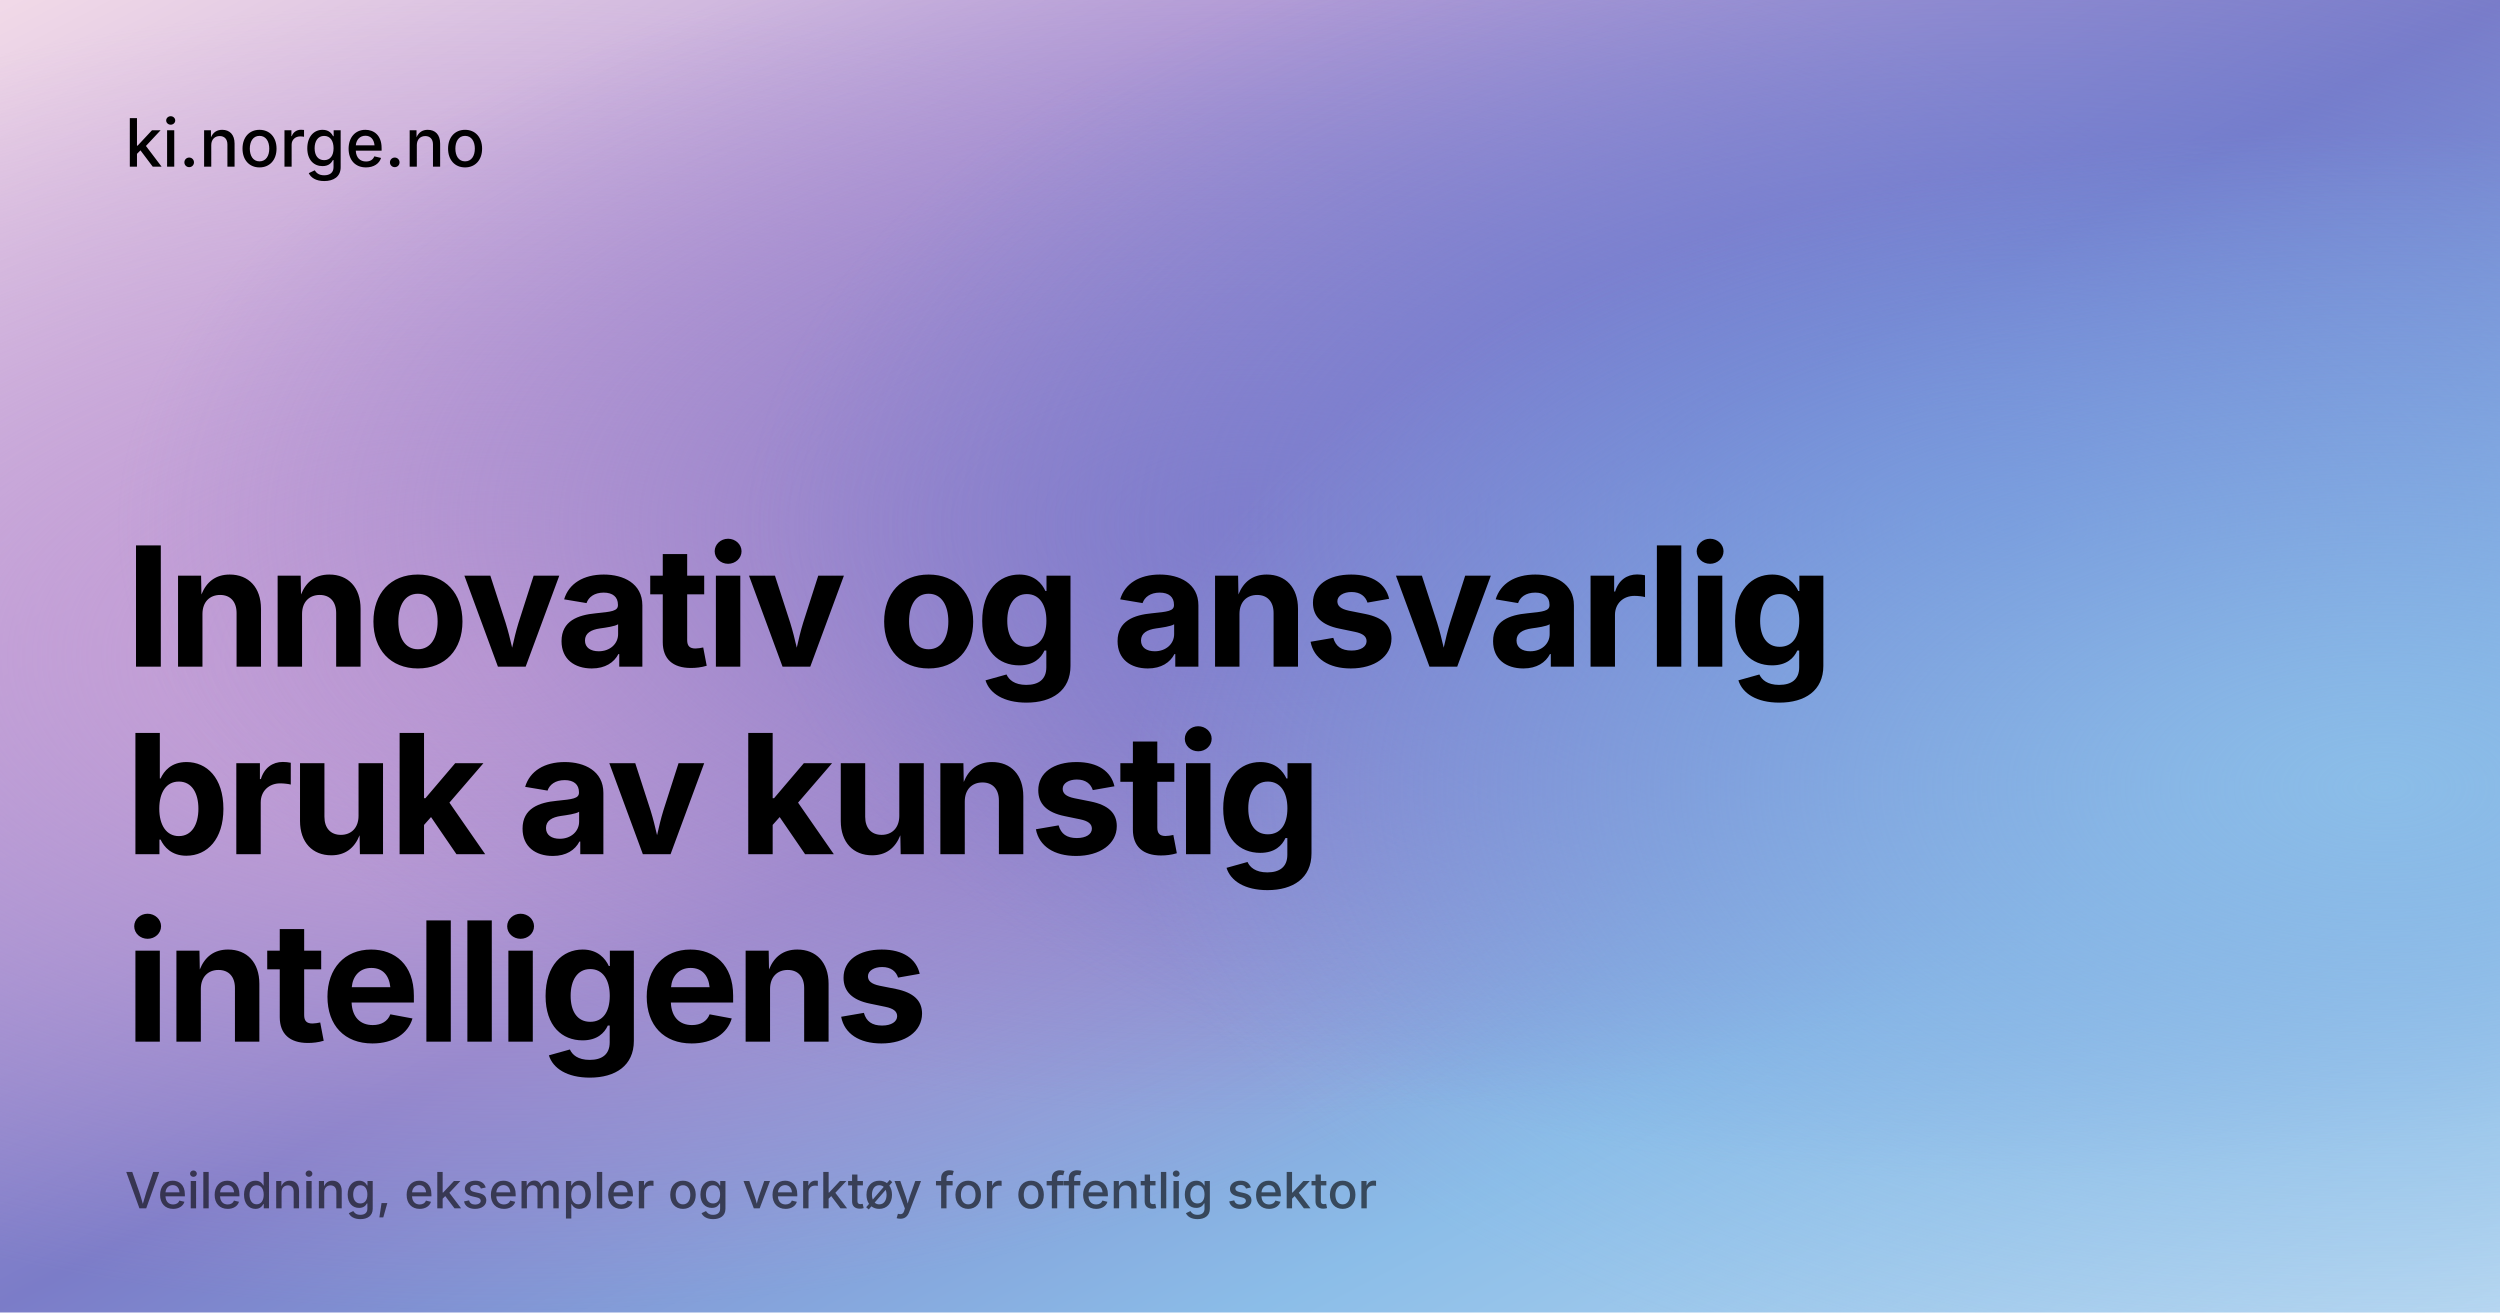
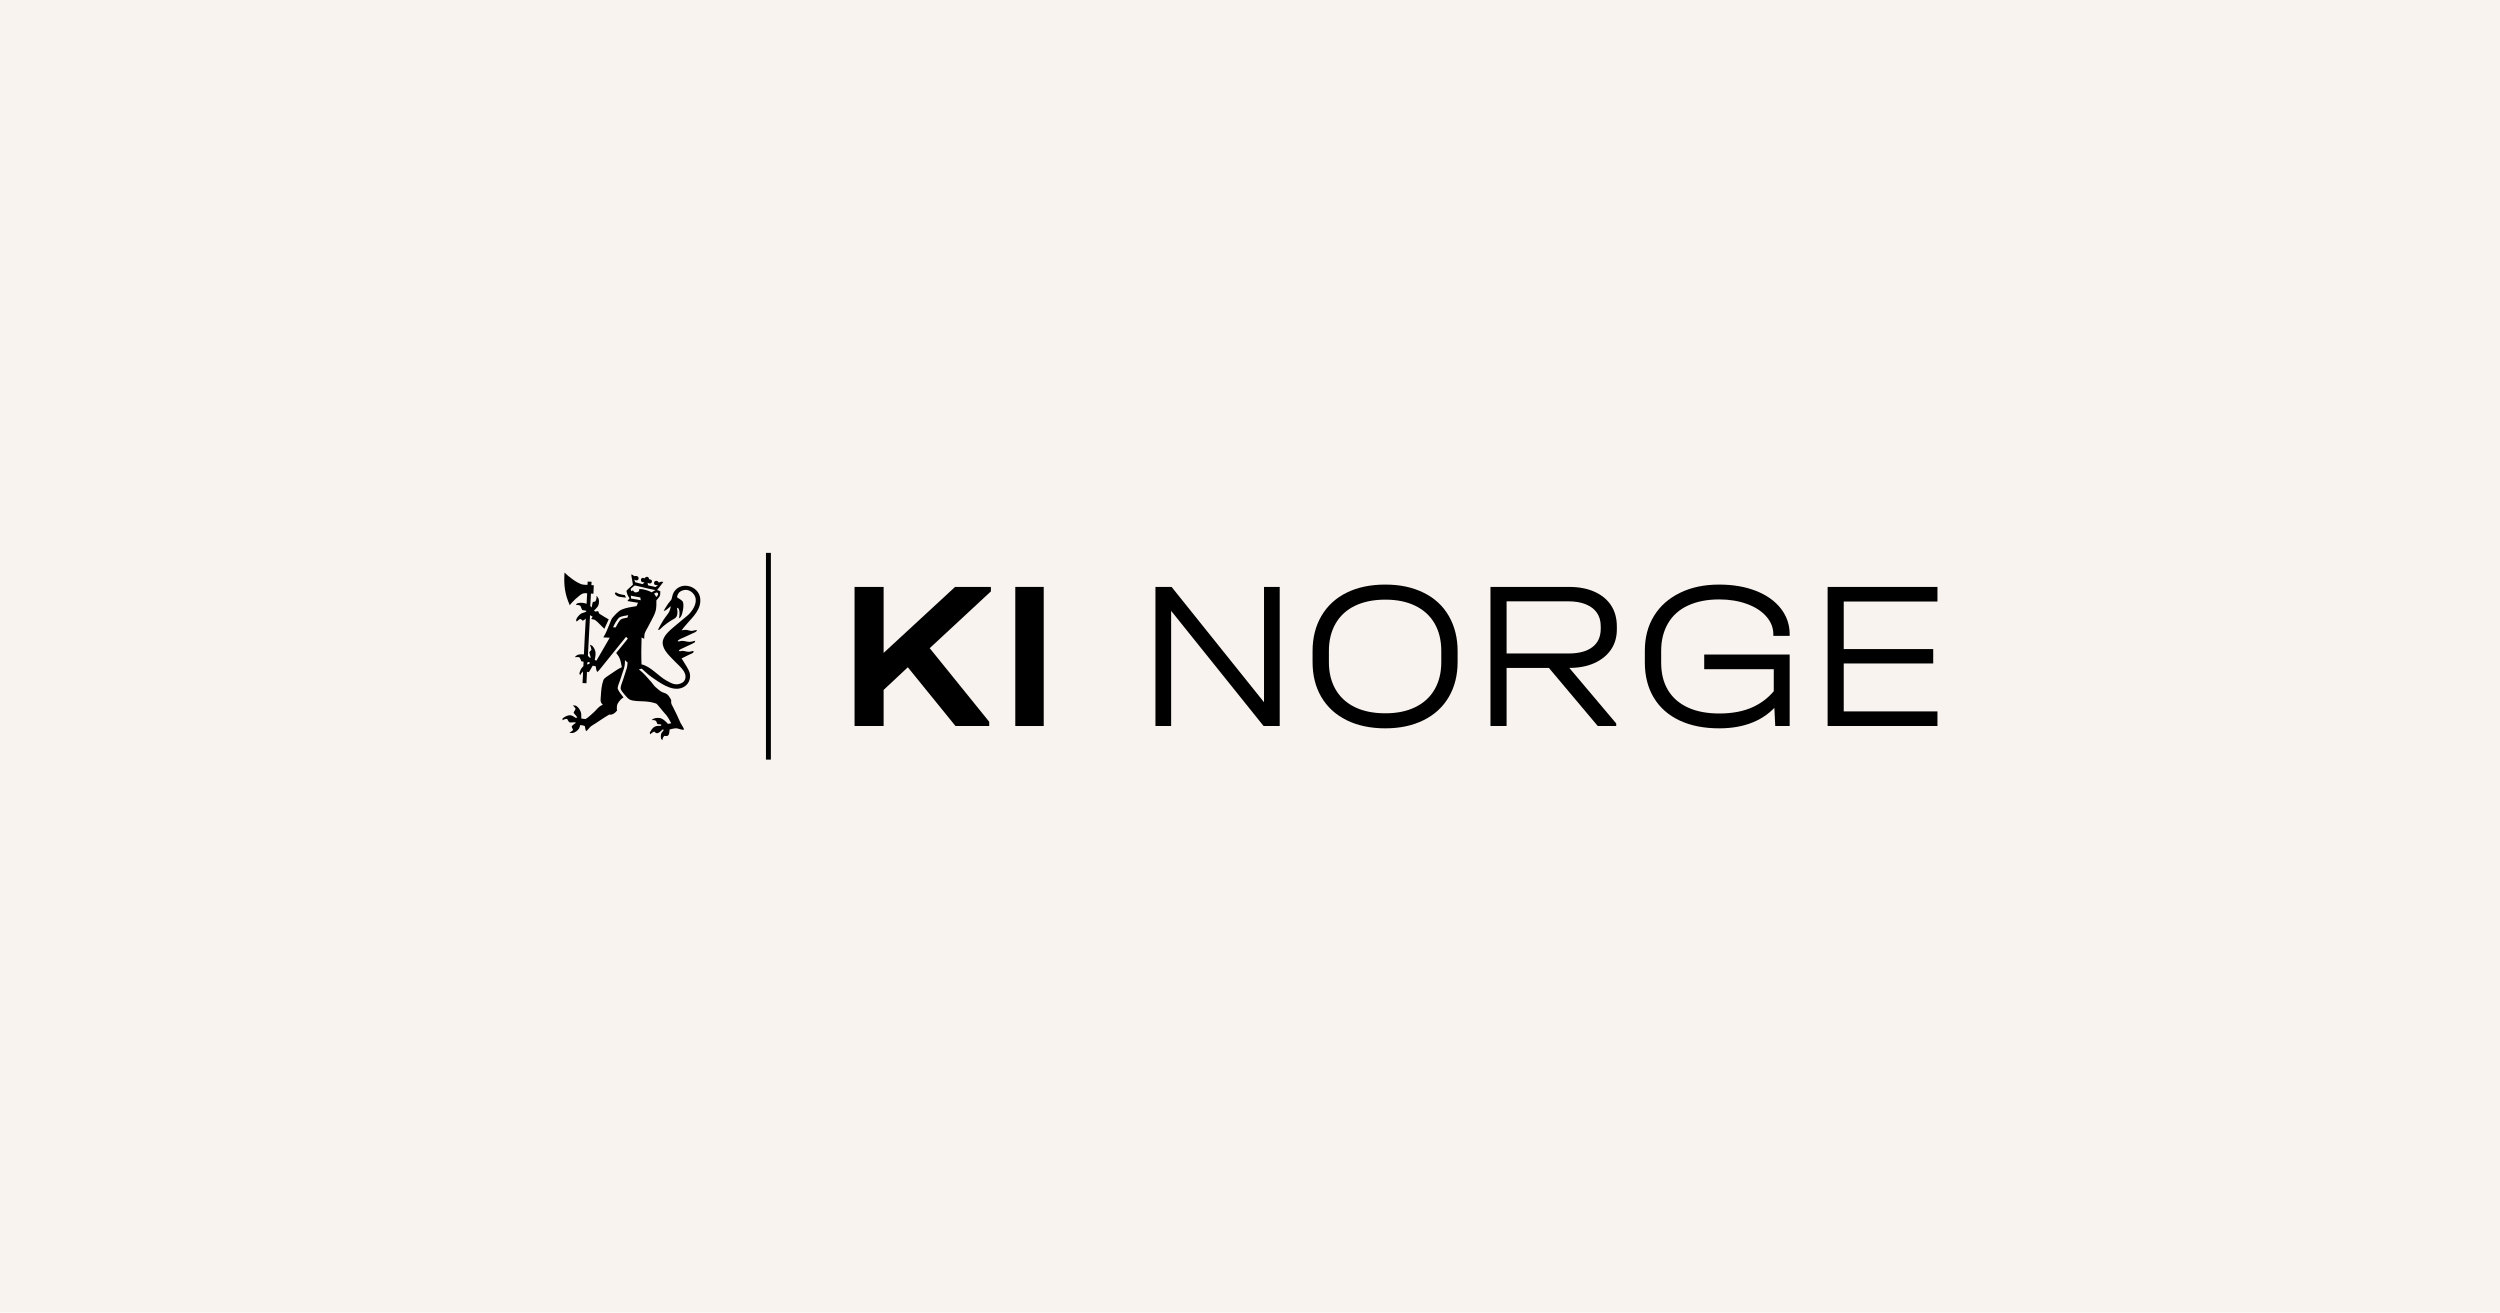
<svg xmlns="http://www.w3.org/2000/svg" viewBox="0 0 1200 630" width="1200" height="630">
-   <defs>
-     <radialGradient id="g1" cx="20%" cy="50%" r="50%">
-       <stop offset="0%" stop-color="#c9a0d6" />
-       <stop offset="100%" stop-color="#c9a0d6" stop-opacity="0" />
-     </radialGradient>
-     <radialGradient id="g2" cx="50%" cy="40%" r="45%">
-       <stop offset="0%" stop-color="#8b7cc8" />
-       <stop offset="100%" stop-color="#8b7cc8" stop-opacity="0" />
-     </radialGradient>
-     <radialGradient id="g3" cx="80%" cy="40%" r="50%">
-       <stop offset="0%" stop-color="#6a80d4" />
-       <stop offset="100%" stop-color="#6a80d4" stop-opacity="0" />
-     </radialGradient>
-     <radialGradient id="g4" cx="95%" cy="60%" r="50%">
-       <stop offset="0%" stop-color="#8bbde8" />
-       <stop offset="100%" stop-color="#8bbde8" stop-opacity="0" />
-     </radialGradient>
-     <linearGradient id="bg" x1="0%" y1="0%" x2="100%" y2="100%">
-       <stop offset="0%" stop-color="#f2dae8" />
-       <stop offset="25%" stop-color="#b8a0d8" />
-       <stop offset="50%" stop-color="#7b7cc8" />
-       <stop offset="75%" stop-color="#8bbde8" />
-       <stop offset="100%" stop-color="#c0dcf2" />
-     </linearGradient>
-   </defs>
-   <rect width="1200" height="630" fill="url(#bg)" />
-   <rect width="1200" height="630" fill="url(#g1)" />
-   <rect width="1200" height="630" fill="url(#g2)" />
-   <rect width="1200" height="630" fill="url(#g3)" />
-   <rect width="1200" height="630" fill="url(#g4)" />
-   <text x="60" y="80" font-family="Inter, system-ui, sans-serif" font-size="32" font-weight="500" fill="#000">
-     ki.norge.no
-   </text>
-   <text x="60" y="320" font-family="Inter, system-ui, sans-serif" font-size="80" font-weight="700" fill="#000" letter-spacing="-2">
-     Innovativ og ansvarlig
-   </text>
-   <text x="60" y="410" font-family="Inter, system-ui, sans-serif" font-size="80" font-weight="700" fill="#000" letter-spacing="-2">
-     bruk av kunstig
-   </text>
-   <text x="60" y="500" font-family="Inter, system-ui, sans-serif" font-size="80" font-weight="700" fill="#000" letter-spacing="-2">
-     intelligens
-   </text>
-   <text x="60" y="580" font-family="Inter, system-ui, sans-serif" font-size="24" font-weight="500" fill="rgba(0,0,0,0.6)">
-     Veiledning, eksempler og verktøy for offentlig sektor
-   </text>
+   <rect width="1200" height="630" fill="#F8F3EE" />
+   <svg x="270" y="265.38" width="660" height="99.24" viewBox="0 0 419 63">
+     <path d="M89 10.371H97.852V52.759H89V10.371ZM95.914 32.276L119.628 10.371H130.548V11.728L107.092 33.503L106.058 34.085L96.108 43.39L95.914 32.276ZM100.825 29.433L109.031 25.491L130.031 51.467V52.759H119.757L100.825 29.433Z" fill="black" />
+     <path d="M137.98 10.371H146.639V52.759H137.98V10.371Z" fill="black" />
+     <path d="M180.688 10.371H185.598L215.127 47.202L213.771 47.331V10.371H218.552V52.759H213.641L184.177 16.057L185.469 15.863V52.759H180.688V10.371Z" fill="black" />
+     <path d="M238.937 50.982C235.6 49.324 233.035 46.975 231.248 43.939C229.458 40.902 228.566 37.338 228.566 33.245V29.949C228.566 25.856 229.471 22.27 231.28 19.191C233.089 16.112 235.651 13.754 238.969 12.116C242.287 10.478 246.206 9.66 250.729 9.66C255.253 9.66 259 10.478 262.36 12.116C265.72 13.754 268.295 16.122 270.082 19.223C271.868 22.325 272.763 25.901 272.763 29.949V33.245C272.763 37.293 271.868 40.847 270.082 43.906C268.295 46.966 265.73 49.324 262.393 50.982C259.055 52.639 255.165 53.469 250.729 53.469C246.294 53.469 242.275 52.639 238.937 50.982ZM259.873 47.008C262.435 45.758 264.396 43.961 265.753 41.612C267.109 39.264 267.788 36.498 267.788 33.309V29.885C267.788 26.654 267.109 23.866 265.753 21.517C264.396 19.168 262.435 17.372 259.873 16.122C257.311 14.871 254.261 14.248 250.729 14.248C247.198 14.248 244.074 14.871 241.489 16.122C238.905 17.372 236.934 19.181 235.577 21.549C234.22 23.918 233.542 26.696 233.542 29.885V33.309C233.542 36.498 234.22 39.264 235.577 41.612C236.934 43.961 238.895 45.758 241.457 47.008C244.019 48.258 247.111 48.882 250.729 48.882C254.348 48.882 257.311 48.258 259.873 47.008Z" fill="black" />
+     <path d="M282.779 10.371H306.752C309.724 10.371 312.309 10.865 314.505 11.857C316.702 12.849 318.382 14.238 319.545 16.025C320.709 17.812 321.29 19.957 321.29 22.454V23.294C321.29 25.662 320.699 27.72 319.513 29.465C318.327 31.21 316.647 32.576 314.473 33.568C312.299 34.56 309.724 35.054 306.752 35.054H287.69V52.759H282.779V10.371ZM313.827 28.722C315.53 27.43 316.379 25.556 316.379 23.1V22.39C316.379 20.752 315.992 19.375 315.216 18.254C314.441 17.133 313.31 16.274 311.824 15.67C310.338 15.065 308.583 14.765 306.558 14.765H287.69V30.66H306.558C309.701 30.66 312.124 30.014 313.827 28.722ZM298.675 32.793L304.619 32.469L321.096 51.983V52.759H315.475L298.675 32.793Z" fill="black" />
+     <path d="M340.351 51.046C336.945 49.431 334.341 47.114 332.532 44.1C330.723 41.086 329.818 37.509 329.818 33.374V29.82C329.818 25.772 330.746 22.238 332.597 19.223C334.448 16.209 337.088 13.86 340.512 12.18C343.937 10.5 347.911 9.66 352.434 9.66C356.656 9.66 360.391 10.297 363.645 11.566C366.898 12.836 369.428 14.626 371.237 16.929C373.046 19.233 373.951 21.85 373.951 24.78V25.297H368.975V24.78C368.975 22.8 368.255 20.991 366.811 19.352C365.367 17.715 363.386 16.445 360.866 15.54C358.346 14.636 355.558 14.183 352.498 14.183C348.838 14.183 345.672 14.797 343 16.025C340.328 17.253 338.293 19.062 336.894 21.453C335.495 23.843 334.794 26.631 334.794 29.82V33.439C334.794 36.711 335.482 39.503 336.861 41.806C338.241 44.11 340.254 45.877 342.903 47.105C345.552 48.333 348.751 48.946 352.498 48.946C356.547 48.946 360.016 48.268 362.901 46.911C365.787 45.554 368.158 43.583 370.009 40.999L370.397 45.974C368.371 48.471 365.851 50.345 362.837 51.596C359.823 52.846 356.375 53.469 352.498 53.469C347.804 53.469 343.753 52.662 340.351 51.046ZM369.105 43.454V35.442H347.911V30.983H373.951V52.759H369.557L369.105 43.454Z" fill="black" />
+     <path d="M385.516 10.371H418.986V14.83H390.426V29.303H417.694V33.697H390.426V48.3H418.986V52.759H385.516V10.371Z" fill="black" />
+     <path d="M20.957 6.564C21.421 6.673 21.493 6.759 21.838 7.082C22.179 7.031 22.516 6.973 22.837 7.144C23 7.229 23.119 7.373 23.17 7.545C23.226 7.731 23.198 7.937 23.091 8.101C22.766 8.603 22.266 8.369 21.877 8.128C21.953 8.408 22.04 8.657 22.135 8.93C22.563 9.093 23.975 9.408 24.498 9.536C24.673 9.315 24.812 9.116 24.966 8.883C24.713 8.949 24.554 9.019 24.292 8.902C23.753 8.665 23.741 7.79 24.348 7.63C24.598 7.564 24.76 7.657 24.966 7.782C25.181 7.49 25.549 7.14 25.982 7.338C26.307 7.486 26.295 7.708 26.39 7.984C26.652 8.175 27.06 8.074 27.191 8.369C27.354 8.743 27.203 9.171 26.799 9.303C26.509 9.4 26.184 9.214 25.926 9.089C25.994 9.369 26.021 9.591 26.061 9.875C26.739 10.097 27.584 10.163 28.337 10.423C28.508 10.26 28.872 10.003 29.087 9.82C28.718 9.84 28.103 9.871 27.956 9.501C27.611 8.638 28.817 8.007 29.372 9.085C29.431 9.046 29.491 9.007 29.555 8.968C30.003 8.708 30.256 8.747 30.728 8.867C30.122 9.583 29.4 10.696 28.805 11.326C29.225 11.443 29.431 11.493 29.8 11.727C29.836 13.252 29.63 13.264 28.619 14.45C28.658 15.329 28.611 16.788 28.397 17.64C28.143 18.644 27.461 19.897 26.969 20.819C26.66 21.395 26.37 21.97 26.057 22.55C25.716 23.18 25.208 24.005 25.01 24.682C24.915 25.009 24.907 25.822 24.899 26.188L24.098 25.779C24.019 28.3 23.955 31.459 24.082 33.976C26.85 34.556 29.19 37.532 31.668 38.906C33.266 39.792 34.642 40.641 36.518 39.547C37.002 39.263 37.307 38.789 37.43 38.267C37.886 36.237 35.661 34.556 34.416 33.26C32.941 31.658 30.482 29.697 30.522 27.32C30.554 25.39 32.663 23.647 34.008 22.499C34.991 21.663 35.978 20.834 36.974 20.017C37.545 19.543 38.251 19.01 38.738 18.469C40.103 16.948 41.395 14.59 40.051 12.676C39.068 11.272 37.39 10.836 35.903 11.766C35.253 12.174 35.031 12.82 34.888 13.516C35.34 13.894 36.252 14.306 36.577 14.761C36.998 15.345 36.831 16.706 36.712 17.407C36.597 18.088 36.387 19.033 35.963 19.593C35.915 19.655 35.554 19.904 35.475 19.963C35.677 19.208 35.768 17.986 35.495 17.216C35.38 16.889 35.169 16.816 34.872 16.699C35.074 17.722 35.257 19.383 34.198 19.967C32.461 20.924 30.982 21.998 29.59 23.394L29.071 23.449C29.547 22.534 30.248 21.243 30.804 20.375C31.878 18.71 32.739 18.317 32.992 16.212C32.505 16.648 31.851 17.259 31.264 17.574C31.208 17.605 30.899 17.656 30.819 17.668C31.228 16.952 31.72 16.174 32.184 15.485C32.358 15.174 33.171 14.368 33.242 14.077C33.429 13.24 33.603 12.365 34.139 11.653C36.466 8.54 41.542 10.178 41.97 13.886H41.962C42.327 17.045 39.968 19.309 38.044 21.457C37.43 22.149 36.843 22.869 36.288 23.608C36.966 23.495 37.592 23.355 38.255 23.558C38.604 23.655 38.929 23.76 39.29 23.779C39.607 23.799 40.773 23.425 40.955 23.561C41.007 24.04 39.837 24.441 39.464 24.612L37.077 25.717C36.609 25.927 35.507 26.328 35.154 26.748C35.106 26.802 35.126 26.892 35.146 26.958C35.304 27.04 36.129 26.818 36.363 26.81C37.124 26.779 38.025 27.152 38.782 27.117C39.242 27.098 39.972 26.896 40.424 26.767C40.376 26.927 40.34 27.102 40.305 27.265C39.797 27.608 39.242 27.826 38.687 28.082L36.799 28.973C36.546 29.094 35.499 29.541 35.463 29.794C35.673 30.183 36.201 29.821 36.581 29.849C37.247 29.895 37.866 30.148 38.536 30.152C38.885 30.152 39.686 29.802 39.956 29.938C40.015 30.564 39.23 30.716 38.746 30.95L36.276 32.167C36.538 32.498 36.958 33.218 37.192 33.607C37.652 34.373 38.152 35.101 38.528 35.918C39.329 37.649 38.742 39.839 37.033 40.816C34.135 42.477 30.732 40.283 28.361 38.672C27.619 38.166 26.854 37.66 26.164 37.089C25.462 36.505 24.824 35.871 24.146 35.276C23.864 35.334 23.555 35.427 23.273 35.509C24.59 36.474 26.061 38.205 27.116 39.423C27.437 39.796 27.794 40.349 28.103 40.676C28.543 41.076 29.864 42.259 30.379 42.434C31.851 42.932 32.148 43.127 32.937 44.48C33.357 45.204 32.929 45.426 33.218 46.08C33.357 46.391 33.591 46.807 33.758 47.142L34.805 49.27C35.225 50.133 35.622 51.028 36.01 51.907C36.185 52.308 37.124 53.522 36.99 53.837C36.645 54.098 35.261 53.506 34.817 53.468C34.127 53.409 33.322 53.67 32.648 53.814C32.62 54.109 32.584 54.405 32.548 54.697C32.41 55.736 32.021 55.946 30.99 55.771C30.819 56 30.578 56.339 30.506 56.619C30.478 56.739 30.53 56.821 30.474 57H30.415C30.316 56.953 30.217 56.903 30.145 56.817C29.979 56.615 29.975 56.304 29.963 56.055C29.899 54.491 30.748 54.549 30.816 53.915C30.748 53.849 30.554 53.763 30.478 53.833C29.907 54.366 29.598 54.782 28.813 54.985C28.329 54.845 28.29 54.782 27.917 54.432C27.445 54.732 27.112 54.868 26.751 55.304L26.58 54.814C27.306 53.413 27.992 52.58 29.634 52.724C29.792 52.74 29.923 52.709 30.05 52.608C30.114 52.487 30.114 52.491 30.102 52.355C29.931 52.222 29.507 52.222 29.293 52.219C28.634 52.203 28.825 51.569 28.488 51.23C28.182 50.919 27.568 50.931 27.155 50.939C27.746 50.359 28.611 50.234 29.42 50.293C30.443 50.367 31.494 51.359 32.128 52.102C32.465 52.036 32.802 51.981 33.139 51.935C32.743 51.195 32.235 50.196 31.708 49.542C30.978 48.636 30.13 47.776 29.424 46.838C29.277 46.644 28.73 45.986 28.535 45.916C27.409 45.511 26.113 45.317 24.911 45.251C23.705 45.196 21.651 45.235 20.529 44.726C20.085 44.527 19.316 43.702 18.987 43.282C18.598 42.792 17.904 42.057 17.73 41.438C17.634 40.609 18.241 39.388 18.479 38.594C18.852 37.384 19.276 36.178 19.641 34.965C19.764 34.56 19.78 33.828 19.827 33.381C19.51 33.14 19.292 32.969 19.03 32.669C19.086 34.175 18.828 35.046 18.316 36.466C18.015 37.299 17.809 38.108 17.484 38.983C17.262 39.582 16.738 40.754 16.825 41.43C17.163 42.282 18.023 43.306 18.602 44.053C18.078 44.313 17.626 44.803 17.266 45.243C16.548 46.118 16.457 46.955 16.615 48.052C16.044 48.791 15.223 49.46 14.224 49.274C12.392 50.343 10.631 51.643 8.811 52.74C8.355 53.016 7.511 54.23 7.213 54.319C6.991 54.175 6.932 53.184 6.797 52.81L6.781 52.763C6.305 52.569 5.885 52.495 5.377 52.475C5.219 53.39 4.949 53.833 4.176 54.397C3.418 54.95 2.97 54.958 2.09 54.837C2.613 54.471 2.756 54.436 3.256 53.946C3.042 53.6 2.915 53.308 2.78 52.927C2.903 52.732 3.053 52.553 3.232 52.405C3.426 52.238 4.041 51.868 4.1 51.709C3.87 51.557 2.582 51.693 2.177 51.69C1.765 51.312 1.622 51.098 1.428 50.581C0.706 50.616 0.611 50.666 0 51.017C0.032 50.791 0.032 50.659 0.032 50.429C0.646 50.013 1.047 49.698 1.792 49.534C2.768 49.324 3.287 49.795 4.08 50.312C4.227 50.254 4.366 50.188 4.513 50.122C4.164 49.593 3.692 49.203 3.375 48.698C3.93 47.402 4.453 47.826 3.164 46.468C3.965 46.554 3.938 46.348 4.687 47.044C5.02 47.359 5.088 47.542 5.314 47.92C5.825 48.768 5.718 49.484 5.714 50.452C6.226 50.561 6.531 50.616 7.051 50.623C7.788 50.223 9.085 48.997 9.715 48.406C10.536 47.64 11.111 46.655 12.297 46.301C11.353 45.379 11.619 44.753 11.69 43.535C11.781 41.956 11.908 40.279 12.459 38.781C12.713 38.089 13.859 37.509 14.438 37.081C15.576 36.346 16.833 35.353 18.082 34.836C17.904 33.86 17.682 32.545 17.198 31.677C17.02 31.362 16.591 30.813 16.358 30.498C17.567 29.105 18.729 27.553 19.91 26.125C19.696 25.946 19.542 25.783 19.363 25.569C18.903 26.192 18.189 27.024 17.694 27.639L12.202 34.463C11.833 34.926 11.064 35.949 10.655 36.252L10.572 36.229C10.282 35.96 10.199 34.999 10.128 34.579C9.842 34.467 9.497 34.42 9.192 34.389C8.958 34.871 8.323 35.867 8.026 36.373L7.435 36.221C7.471 36.591 7.423 37.202 7.407 37.587L7.292 39.726C6.88 39.715 6.511 39.699 6.099 39.668C6.131 38.575 6.277 37.205 6.242 36.132C5.801 36.532 5.655 36.793 5.373 37.306L5.147 36.739C5.377 35.813 5.639 35.167 6.361 34.54C6.396 34.093 6.392 33.626 6.424 33.163C6.178 33.148 6.02 33.109 5.782 33.054C5.088 31.743 5.556 31.658 3.747 31.79C4.517 30.821 5.345 30.852 6.523 30.946C6.662 27.339 6.904 23.62 7.098 20.009C6.753 20.348 6.614 20.492 6.166 20.671C5.338 19.908 5.401 20.052 4.564 20.725C4.477 20.795 4.378 20.873 4.259 20.877C3.787 20.239 5.119 18.819 5.651 18.508C5.972 18.321 7.138 18.029 7.233 17.905C7.241 17.753 7.269 17.738 7.205 17.629C6.951 17.547 6.353 17.492 6.024 17.426C5.786 17.014 5.651 16.621 5.48 16.177C4.981 15.851 4.632 15.831 4.053 15.921C4.168 15.73 4.283 15.578 4.421 15.399C5.357 15.072 6.42 15.174 7.34 15.508L7.511 12.326C7.035 12.256 6.749 12.248 6.277 12.365C5.334 12.594 2.629 15.22 2.221 15.963C0.666 12.478 0.369 9.747 0.615 6C1.876 7.245 4.211 9.081 5.968 9.618C6.293 9.719 7.221 9.739 7.618 9.754C7.622 9.431 7.645 9.073 7.665 8.747C8.054 8.747 8.47 8.778 8.863 8.801L8.795 9.82C9.037 9.836 9.303 9.867 9.545 9.887C9.501 10.692 9.43 11.657 9.426 12.447C9.2 12.415 8.902 12.408 8.668 12.396L8.466 16.189C8.601 16.364 8.72 16.5 8.867 16.66C8.93 16.193 9.124 15.462 9.236 14.975C9.477 14.929 9.751 14.859 9.993 14.8C10.389 14.209 10.382 13.746 10.378 13.065C10.889 13.633 11.135 14.088 11.119 14.866C11.087 16.236 10.54 16.683 9.608 17.558C9.723 17.652 9.85 17.78 9.957 17.885C10.255 17.846 10.552 17.804 10.85 17.749C10.968 17.983 11.095 18.278 11.206 18.52C11.916 19.025 13.296 19.792 14.077 20.266C13.681 21.262 13.161 22.177 12.745 23.153C12.606 22.955 12.285 22.667 12.102 22.499C11.389 21.85 10.754 21.033 9.957 20.484C9.692 20.301 9.057 20.208 8.732 20.157C8.879 19.924 9.033 19.694 9.188 19.465C8.922 19.302 8.657 19.138 8.391 18.983L7.737 31.37C7.891 31.517 8.351 32.031 8.518 32.043L8.565 31.98C8.605 31.646 8.268 30.77 8.165 30.354C8.244 30.086 8.613 29.755 8.823 29.545C8.7 29.016 8.593 28.498 8.359 28.004C8.895 28.16 9.109 28.3 9.434 28.763C10.362 30.082 10.084 31.198 9.822 32.638L10.338 32.844C11.722 30.561 13.023 28.164 14.391 25.853C13.816 25.853 12.955 25.729 12.428 25.783C13.229 24.526 13.768 23.083 14.323 21.717C14.581 21.196 14.827 20.251 15.188 19.823C15.854 19.029 16.98 17.773 17.944 17.321C19.256 16.706 21.124 16.469 22.547 16.228C22.69 15.886 22.861 15.543 23.019 15.205C22.04 15.111 20.791 14.8 19.776 14.664C19.998 14.431 20.196 14.112 20.43 13.847C19.827 12.917 19.696 12.637 19.478 11.583C19.934 11.034 20.902 10.198 21.457 9.692C21.378 9.124 21.302 8.653 21.195 8.093C21.124 7.72 20.945 6.887 20.957 6.552V6.564ZM7.844 33.26C7.419 33.389 7.57 33.65 7.538 34.031C7.673 33.98 7.848 33.922 7.978 33.864C8.216 33.758 8.407 33.692 8.292 33.401C8.149 33.268 8.038 33.26 7.84 33.257L7.844 33.26ZM20.002 18.986C19.292 19.107 17.845 19.302 17.329 19.683C16.631 20.196 15.771 21.861 15.406 22.632L15.473 22.667L16.187 22.729C16.576 22.037 17.163 20.799 17.765 20.301C18.138 19.994 19.264 19.831 19.768 19.741C19.835 19.57 20.006 19.177 20.021 19.017L20.006 18.99L20.002 18.986ZM20.815 13.046C20.854 13.337 20.898 13.633 20.914 13.925C21.568 14.038 23.325 14.279 23.844 14.438C23.801 14.154 23.761 13.863 23.709 13.582C23.142 13.493 22.547 13.368 21.984 13.26C21.636 13.194 21.148 13.123 20.819 13.042L20.815 13.046ZM16.199 11.991C16.524 12.096 16.814 12.345 17.071 12.447C17.611 12.649 18.404 12.762 18.987 12.87C19.054 12.995 19.332 13.516 19.316 13.625L19.252 13.637C18.059 13.388 16.714 13.656 15.941 12.454C16.032 12.256 16.08 12.174 16.199 11.991ZM28.567 12.085C28.294 12.19 28.151 12.264 27.893 12.404C28.131 12.707 28.42 13.077 28.52 13.454C28.769 13.302 28.956 13.014 29.114 12.777C29.106 12.26 29.158 12.081 28.563 12.085H28.567ZM22.008 9.933C21.687 10.147 21.136 10.676 20.787 10.964C20.823 11.182 20.862 11.493 20.926 11.696C21.088 11.595 21.267 11.466 21.449 11.45C21.636 11.524 21.679 11.773 21.83 11.89C21.893 11.937 22.135 12.03 22.218 12.061C22.94 11.972 23.487 11.844 23.38 11.011C24.518 11.038 25.081 11.19 26.124 11.556C26.481 11.7 26.846 11.836 27.187 12.018C27.488 11.789 27.992 11.524 28.337 11.342C27.635 11.182 26.906 11.03 26.2 10.894C24.812 10.626 23.392 10.178 22.008 9.933Z" fill="black" />
+     <line x1="62.75" x2="62.75" y2="63" stroke="black" stroke-width="1.5" />
+   </svg>
</svg>
